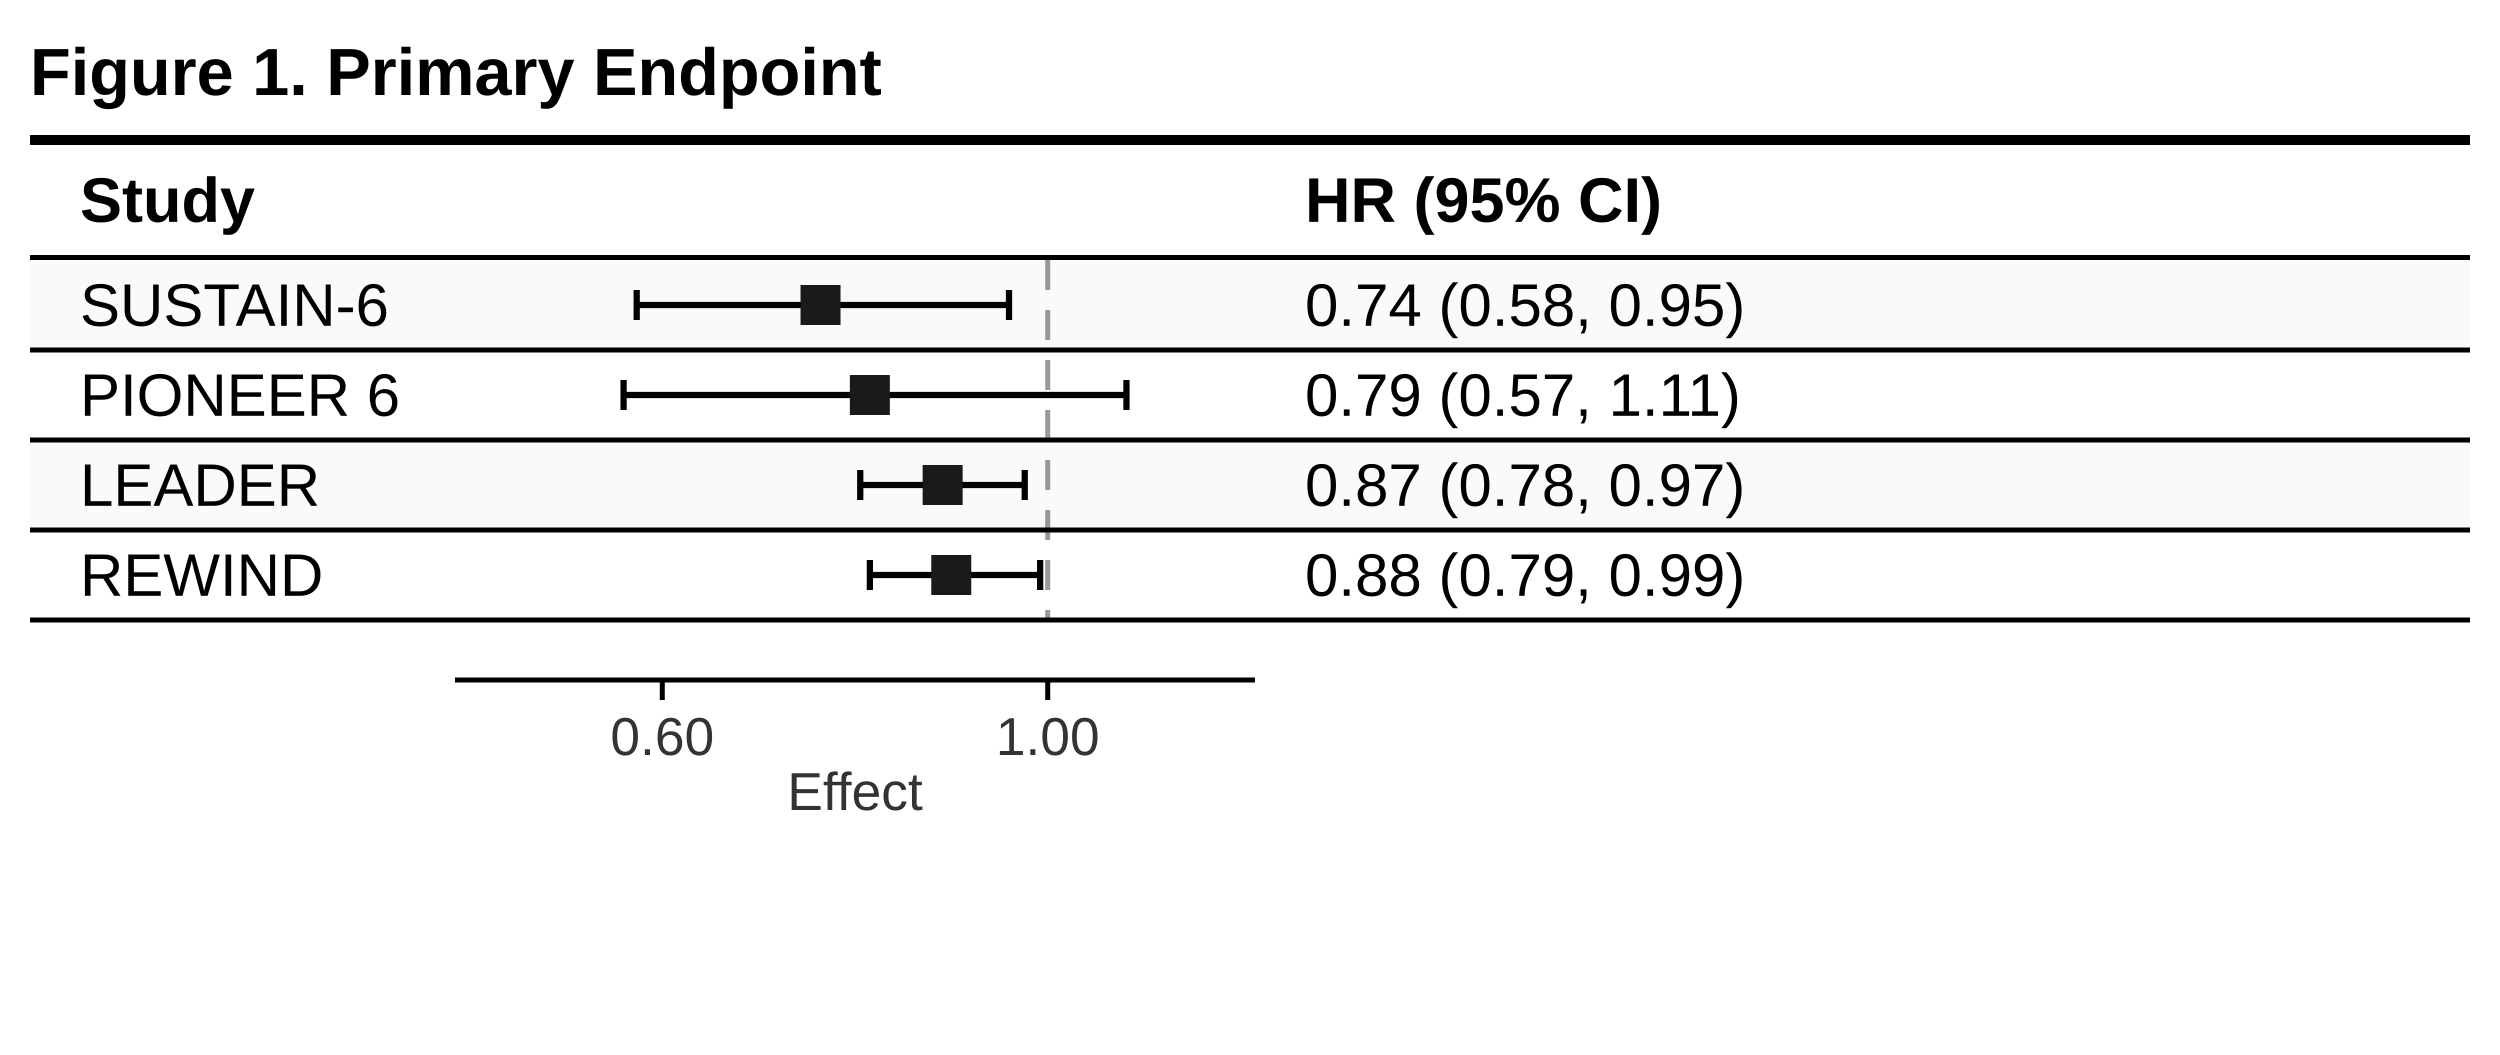
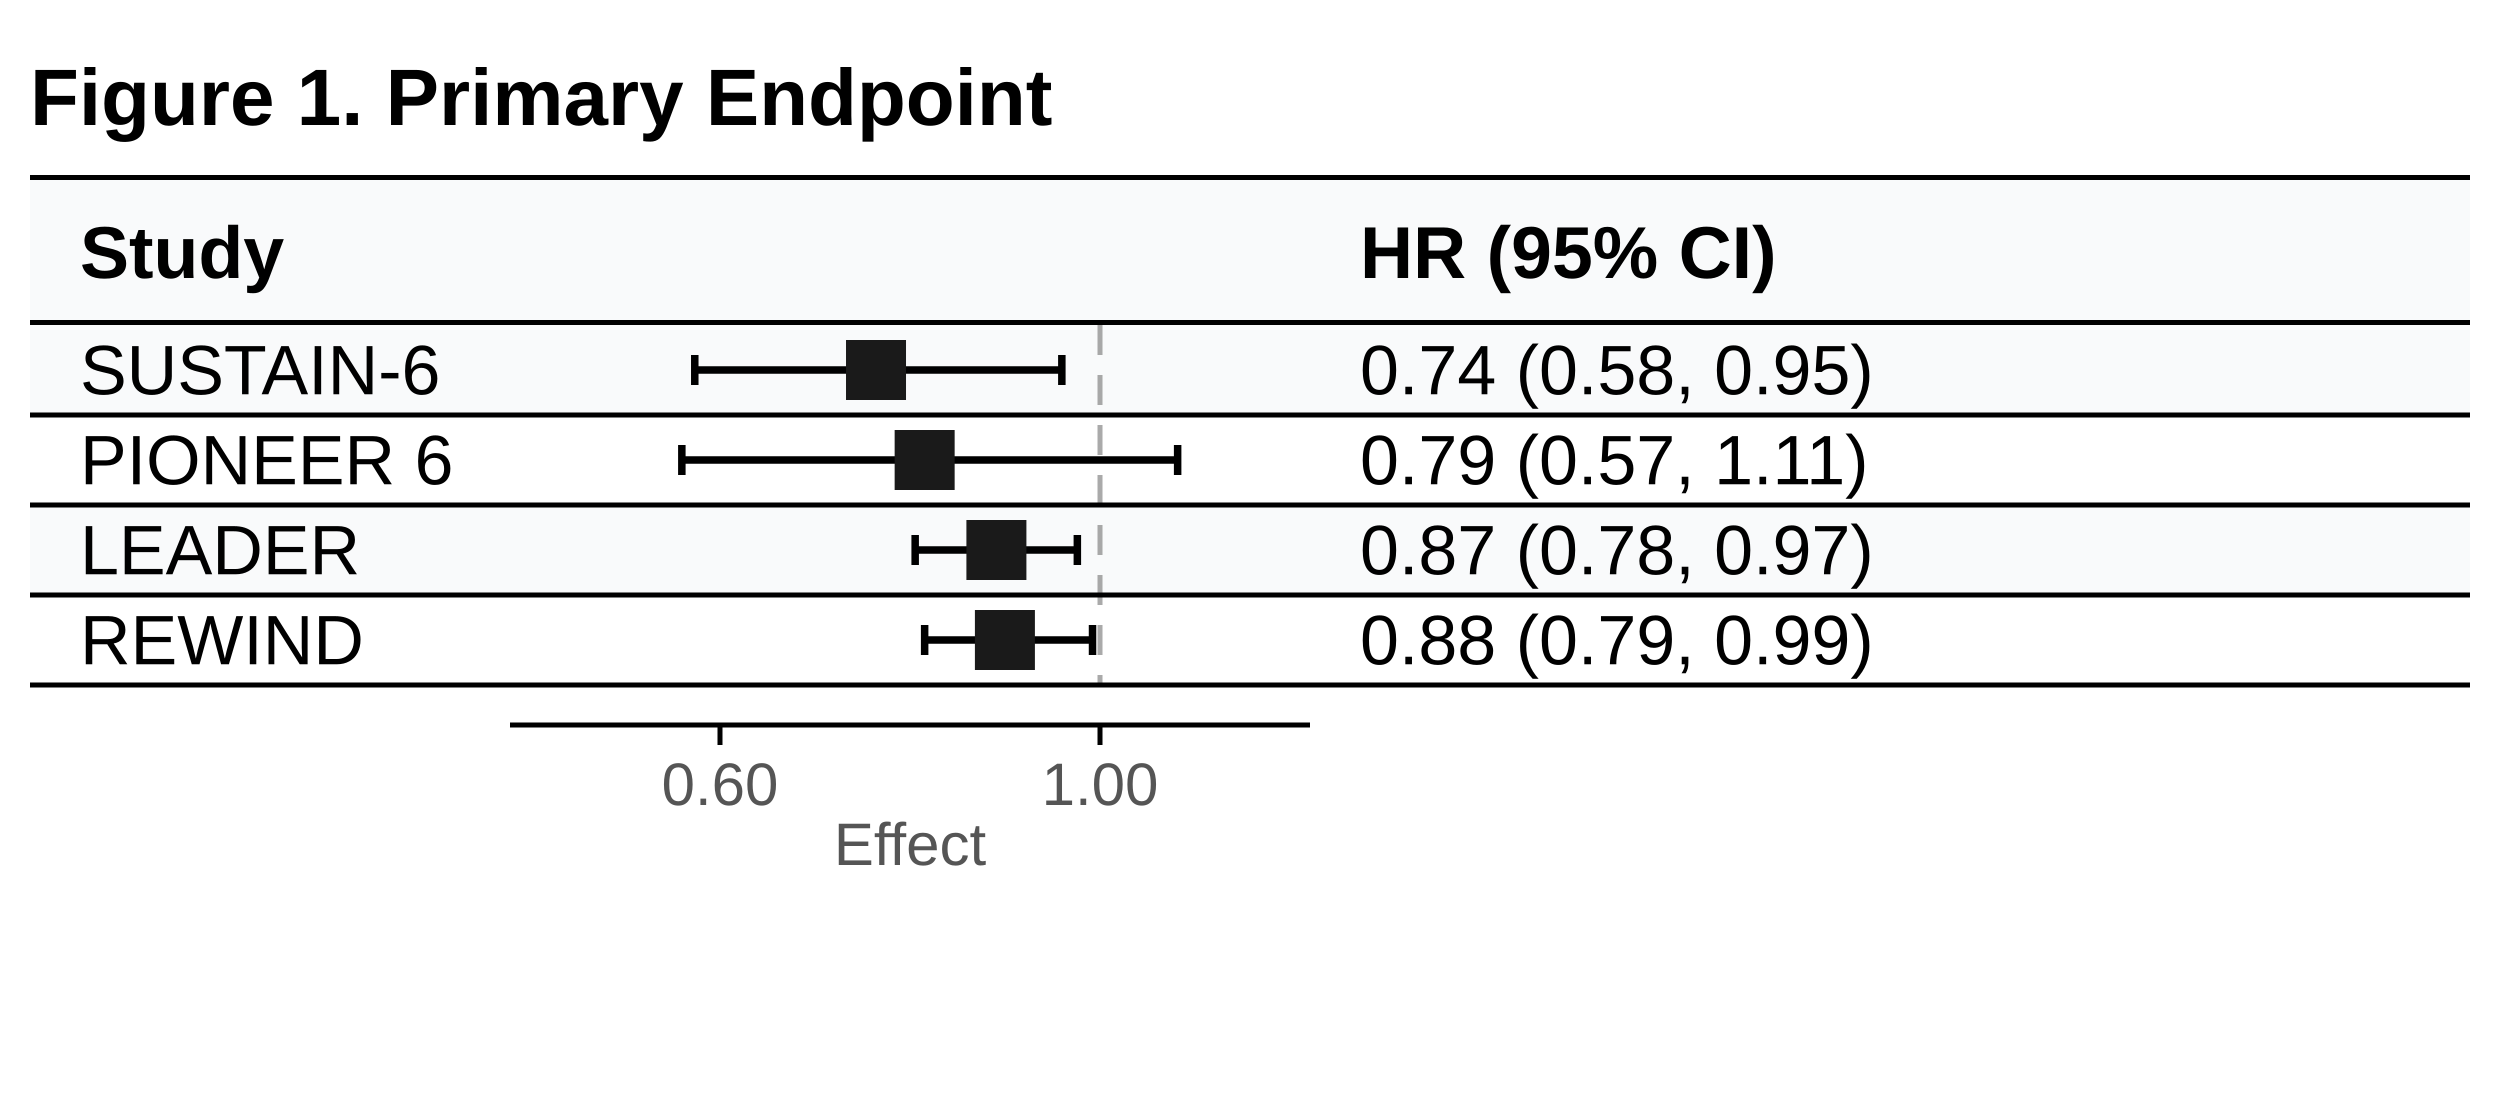
- <svg xmlns="http://www.w3.org/2000/svg" width="500" height="211" viewBox="0 0 500 211">
+ <svg xmlns="http://www.w3.org/2000/svg" width="500" height="219" viewBox="0 0 500 219">
  <style>
  text {
    font-variant-numeric: tabular-nums;
  }
  /* Use dominant-baseline for cell text to match CSS flex centering */
  .cell-text { dominant-baseline: central; }
</style>
-   <rect width="100%" height="100%" fill="#ffffff" />
-   <text x="6" y="19" font-family="Arial, Helvetica, sans-serif" font-size="13.33px" font-weight="700" fill="#000000">Figure 1. Primary Endpoint</text>
-   <line x1="6" x2="494" y1="28" y2="28" stroke="#000000" stroke-width="2" />
-   <text class="cell-text" x="16" y="40" font-family="Arial, Helvetica, sans-serif" font-size="12.6px" font-weight="700" fill="#000000">Study</text>
-   <text class="cell-text" x="261" y="40" font-family="Arial, Helvetica, sans-serif" font-size="12.6px" font-weight="700" text-anchor="start" fill="#000000">HR (95% CI)</text>
-   <line x1="6" x2="494" y1="52" y2="52" stroke="#000000" stroke-width="2" />
-   <rect x="6" y="52" width="488" height="18" fill="#f9fafb" />
-   <rect x="6" y="88" width="488" height="18" fill="#f9fafb" />
-   <line x1="209.544" x2="209.544" y1="52" y2="124" stroke="#555555" stroke-width="1" stroke-opacity="0.6" stroke-dasharray="6,4" />
+   <rect width="100%" height="100%" fill="#FFFFFF" />
+   <text x="6" y="25" font-family="Arial, Helvetica, sans-serif" font-size="16px" font-weight="600" fill="#000000">Figure 1. Primary Endpoint</text>
+   <line x1="6" x2="494" y1="36" y2="36" stroke="#000000" stroke-width="2" />
+   <rect x="6" y="36" width="488" height="29" fill="#F9FAFB" />
+   <text class="cell-text" x="16" y="50.5" font-family="Arial, Helvetica, sans-serif" font-size="14.7px" font-weight="600" fill="#000000">Study</text>
+   <text class="cell-text" x="272" y="50.5" font-family="Arial, Helvetica, sans-serif" font-size="14.7px" font-weight="600" text-anchor="start" fill="#000000">HR (95% CI)</text>
+   <line x1="6" x2="494" y1="65" y2="65" stroke="#000000" stroke-width="2" />
+   <rect x="6" y="65" width="488" height="18" fill="#F9FAFB" />
+   <rect x="6" y="101" width="488" height="18" fill="#F9FAFB" />
+   <line x1="220.001" x2="220.001" y1="65" y2="137" stroke="#717171" stroke-width="1" stroke-opacity="0.6" stroke-dasharray="6,4" />
  <g class="interval effect-0">
-     <line x1="127.34" x2="201.803" y1="61" y2="61" stroke="#000000" stroke-width="1.25" />
-     <line x1="127.34" x2="127.34" y1="58" y2="64" stroke="#000000" stroke-width="1.25" />
-     <line x1="201.803" x2="201.803" y1="58" y2="64" stroke="#000000" stroke-width="1.25" />
-     <rect x="160.105" y="57" width="8" height="8" fill="#1a1a1a" />
+     <line x1="138.955" x2="212.369" y1="74" y2="74" stroke="#000000" stroke-width="1.5" />
+     <line x1="138.955" x2="138.955" y1="71" y2="77" stroke="#000000" stroke-width="1.5" />
+     <line x1="212.369" x2="212.369" y1="71" y2="77" stroke="#000000" stroke-width="1.5" />
+     <rect x="169.202" y="68" width="12" height="12" fill="#1A1A1A" />
  </g>
  <g class="interval effect-0">
-     <line x1="124.716" x2="225.292" y1="79" y2="79" stroke="#000000" stroke-width="1.25" />
-     <line x1="124.716" x2="124.716" y1="76" y2="82" stroke="#000000" stroke-width="1.25" />
-     <line x1="225.292" x2="225.292" y1="76" y2="82" stroke="#000000" stroke-width="1.25" />
-     <rect x="169.971" y="75" width="8" height="8" fill="#1a1a1a" />
+     <line x1="136.368" x2="235.528" y1="92" y2="92" stroke="#000000" stroke-width="1.5" />
+     <line x1="136.368" x2="136.368" y1="89" y2="95" stroke="#000000" stroke-width="1.5" />
+     <line x1="235.528" x2="235.528" y1="89" y2="95" stroke="#000000" stroke-width="1.5" />
+     <rect x="178.93" y="86" width="12" height="12" fill="#1A1A1A" />
  </g>
  <g class="interval effect-0">
-     <line x1="172.049" x2="204.947" y1="97" y2="97" stroke="#000000" stroke-width="1.25" />
-     <line x1="172.049" x2="172.049" y1="94" y2="100" stroke="#000000" stroke-width="1.25" />
-     <line x1="204.947" x2="204.947" y1="94" y2="100" stroke="#000000" stroke-width="1.25" />
-     <rect x="184.528" y="93" width="8" height="8" fill="#1a1a1a" />
+     <line x1="183.034" x2="215.469" y1="110" y2="110" stroke="#000000" stroke-width="1.5" />
+     <line x1="183.034" x2="183.034" y1="107" y2="113" stroke="#000000" stroke-width="1.5" />
+     <line x1="215.469" x2="215.469" y1="107" y2="113" stroke="#000000" stroke-width="1.5" />
+     <rect x="193.281" y="104" width="12" height="12" fill="#1A1A1A" />
  </g>
  <g class="interval effect-0">
-     <line x1="173.971" x2="208.027" y1="115" y2="115" stroke="#000000" stroke-width="1.25" />
-     <line x1="173.971" x2="173.971" y1="112" y2="118" stroke="#000000" stroke-width="1.25" />
-     <line x1="208.027" x2="208.027" y1="112" y2="118" stroke="#000000" stroke-width="1.25" />
-     <rect x="186.253" y="111" width="8" height="8" fill="#1a1a1a" />
+     <line x1="184.93" x2="218.505" y1="128" y2="128" stroke="#000000" stroke-width="1.5" />
+     <line x1="184.93" x2="184.93" y1="125" y2="131" stroke="#000000" stroke-width="1.5" />
+     <line x1="218.505" x2="218.505" y1="125" y2="131" stroke="#000000" stroke-width="1.5" />
+     <rect x="194.981" y="122" width="12" height="12" fill="#1A1A1A" />
  </g>
-   <g transform="translate(0, 136)">
-     <line x1="91" x2="251" y1="0" y2="0" stroke="#000000" stroke-width="1" />
-     <line x1="132.456" x2="132.456" y1="0" y2="4" stroke="#000000" stroke-width="1" />
-     <text x="132.456" y="15" text-anchor="middle" font-family="Arial, Helvetica, sans-serif" font-size="10.67px" font-weight="400" fill="#333333">0.60</text>
-     <line x1="209.544" x2="209.544" y1="0" y2="4" stroke="#000000" stroke-width="1" />
-     <text x="209.544" y="15" text-anchor="middle" font-family="Arial, Helvetica, sans-serif" font-size="10.67px" font-weight="400" fill="#333333">1.00</text>
-     <text x="171" y="26" text-anchor="middle" font-family="Arial, Helvetica, sans-serif" font-size="10.67px" font-weight="500" fill="#333333">Effect</text>
+   <g transform="translate(0, 145)">
+     <line x1="102" x2="262" y1="0" y2="0" stroke="#000000" stroke-width="1" />
+     <line x1="143.999" x2="143.999" y1="0" y2="4" stroke="#000000" stroke-width="1" />
+     <text x="143.999" y="16" text-anchor="middle" font-family="Arial, Helvetica, sans-serif" font-size="12px" font-weight="400" fill="#555555">0.60</text>
+     <line x1="220.001" x2="220.001" y1="0" y2="4" stroke="#000000" stroke-width="1" />
+     <text x="220.001" y="16" text-anchor="middle" font-family="Arial, Helvetica, sans-serif" font-size="12px" font-weight="400" fill="#555555">1.00</text>
+     <text x="182" y="28" text-anchor="middle" font-family="Arial, Helvetica, sans-serif" font-size="12px" font-weight="500" fill="#555555">Effect</text>
  </g>
-   <text class="cell-text" x="16" y="61" font-family="Arial, Helvetica, sans-serif" font-size="12px" font-weight="400" font-style="normal" fill="#000000">SUSTAIN-6</text>
-   <text class="cell-text" x="261" y="61" font-family="Arial, Helvetica, sans-serif" font-size="12px" font-weight="400" font-style="normal" text-anchor="start" fill="#000000">0.74 (0.58, 0.95)</text>
-   <line x1="6" x2="494" y1="70" y2="70" stroke="#000000" stroke-width="1" />
-   <text class="cell-text" x="16" y="79" font-family="Arial, Helvetica, sans-serif" font-size="12px" font-weight="400" font-style="normal" fill="#000000">PIONEER 6</text>
-   <text class="cell-text" x="261" y="79" font-family="Arial, Helvetica, sans-serif" font-size="12px" font-weight="400" font-style="normal" text-anchor="start" fill="#000000">0.79 (0.57, 1.11)</text>
-   <line x1="6" x2="494" y1="88" y2="88" stroke="#000000" stroke-width="1" />
-   <text class="cell-text" x="16" y="97" font-family="Arial, Helvetica, sans-serif" font-size="12px" font-weight="400" font-style="normal" fill="#000000">LEADER</text>
-   <text class="cell-text" x="261" y="97" font-family="Arial, Helvetica, sans-serif" font-size="12px" font-weight="400" font-style="normal" text-anchor="start" fill="#000000">0.87 (0.78, 0.97)</text>
-   <line x1="6" x2="494" y1="106" y2="106" stroke="#000000" stroke-width="1" />
-   <text class="cell-text" x="16" y="115" font-family="Arial, Helvetica, sans-serif" font-size="12px" font-weight="400" font-style="normal" fill="#000000">REWIND</text>
-   <text class="cell-text" x="261" y="115" font-family="Arial, Helvetica, sans-serif" font-size="12px" font-weight="400" font-style="normal" text-anchor="start" fill="#000000">0.88 (0.79, 0.99)</text>
-   <line x1="6" x2="494" y1="124" y2="124" stroke="#000000" stroke-width="1" />
+   <text class="cell-text" x="16" y="74" font-family="Arial, Helvetica, sans-serif" font-size="14px" font-weight="400" font-style="normal" fill="#000000">SUSTAIN-6</text>
+   <text class="cell-text" x="272" y="74" font-family="Arial, Helvetica, sans-serif" font-size="14px" font-weight="400" font-style="normal" text-anchor="start" fill="#000000">0.74 (0.58, 0.95)</text>
+   <line x1="6" x2="494" y1="83" y2="83" stroke="#000000" stroke-width="1" />
+   <text class="cell-text" x="16" y="92" font-family="Arial, Helvetica, sans-serif" font-size="14px" font-weight="400" font-style="normal" fill="#000000">PIONEER 6</text>
+   <text class="cell-text" x="272" y="92" font-family="Arial, Helvetica, sans-serif" font-size="14px" font-weight="400" font-style="normal" text-anchor="start" fill="#000000">0.79 (0.57, 1.11)</text>
+   <line x1="6" x2="494" y1="101" y2="101" stroke="#000000" stroke-width="1" />
+   <text class="cell-text" x="16" y="110" font-family="Arial, Helvetica, sans-serif" font-size="14px" font-weight="400" font-style="normal" fill="#000000">LEADER</text>
+   <text class="cell-text" x="272" y="110" font-family="Arial, Helvetica, sans-serif" font-size="14px" font-weight="400" font-style="normal" text-anchor="start" fill="#000000">0.87 (0.78, 0.97)</text>
+   <line x1="6" x2="494" y1="119" y2="119" stroke="#000000" stroke-width="1" />
+   <text class="cell-text" x="16" y="128" font-family="Arial, Helvetica, sans-serif" font-size="14px" font-weight="400" font-style="normal" fill="#000000">REWIND</text>
+   <text class="cell-text" x="272" y="128" font-family="Arial, Helvetica, sans-serif" font-size="14px" font-weight="400" font-style="normal" text-anchor="start" fill="#000000">0.88 (0.79, 0.99)</text>
+   <line x1="6" x2="494" y1="137" y2="137" stroke="#000000" stroke-width="1" />
</svg>
